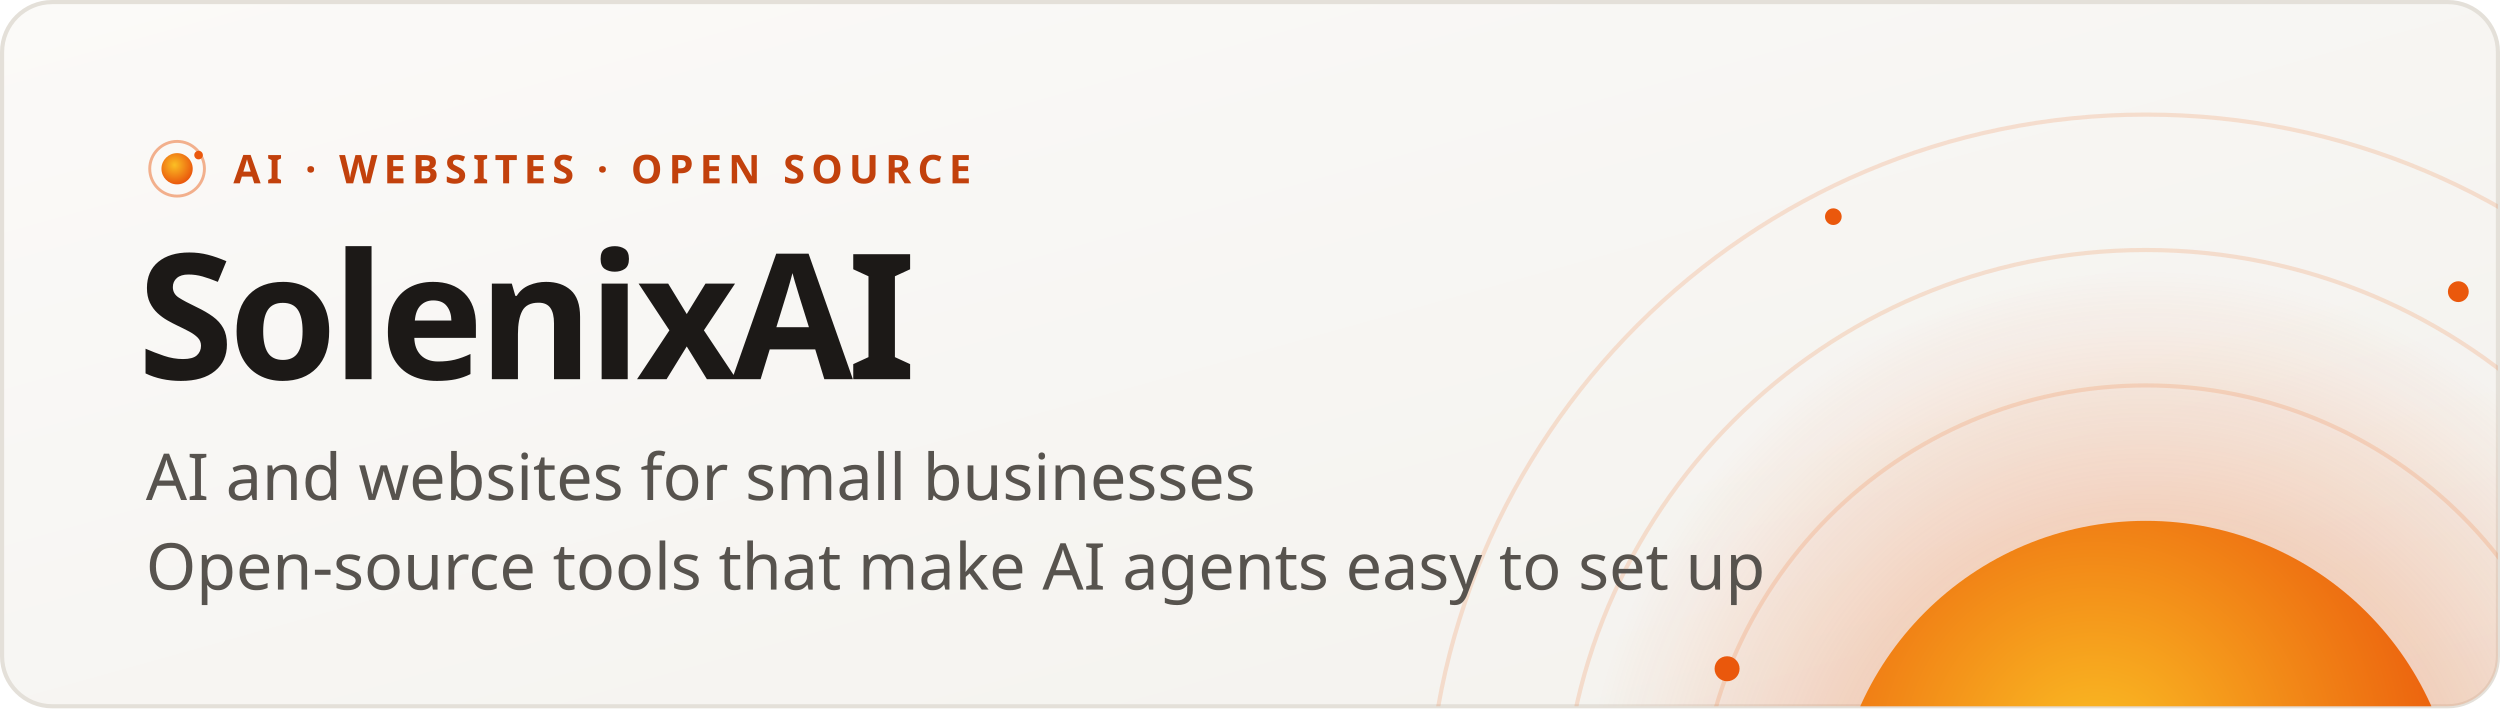
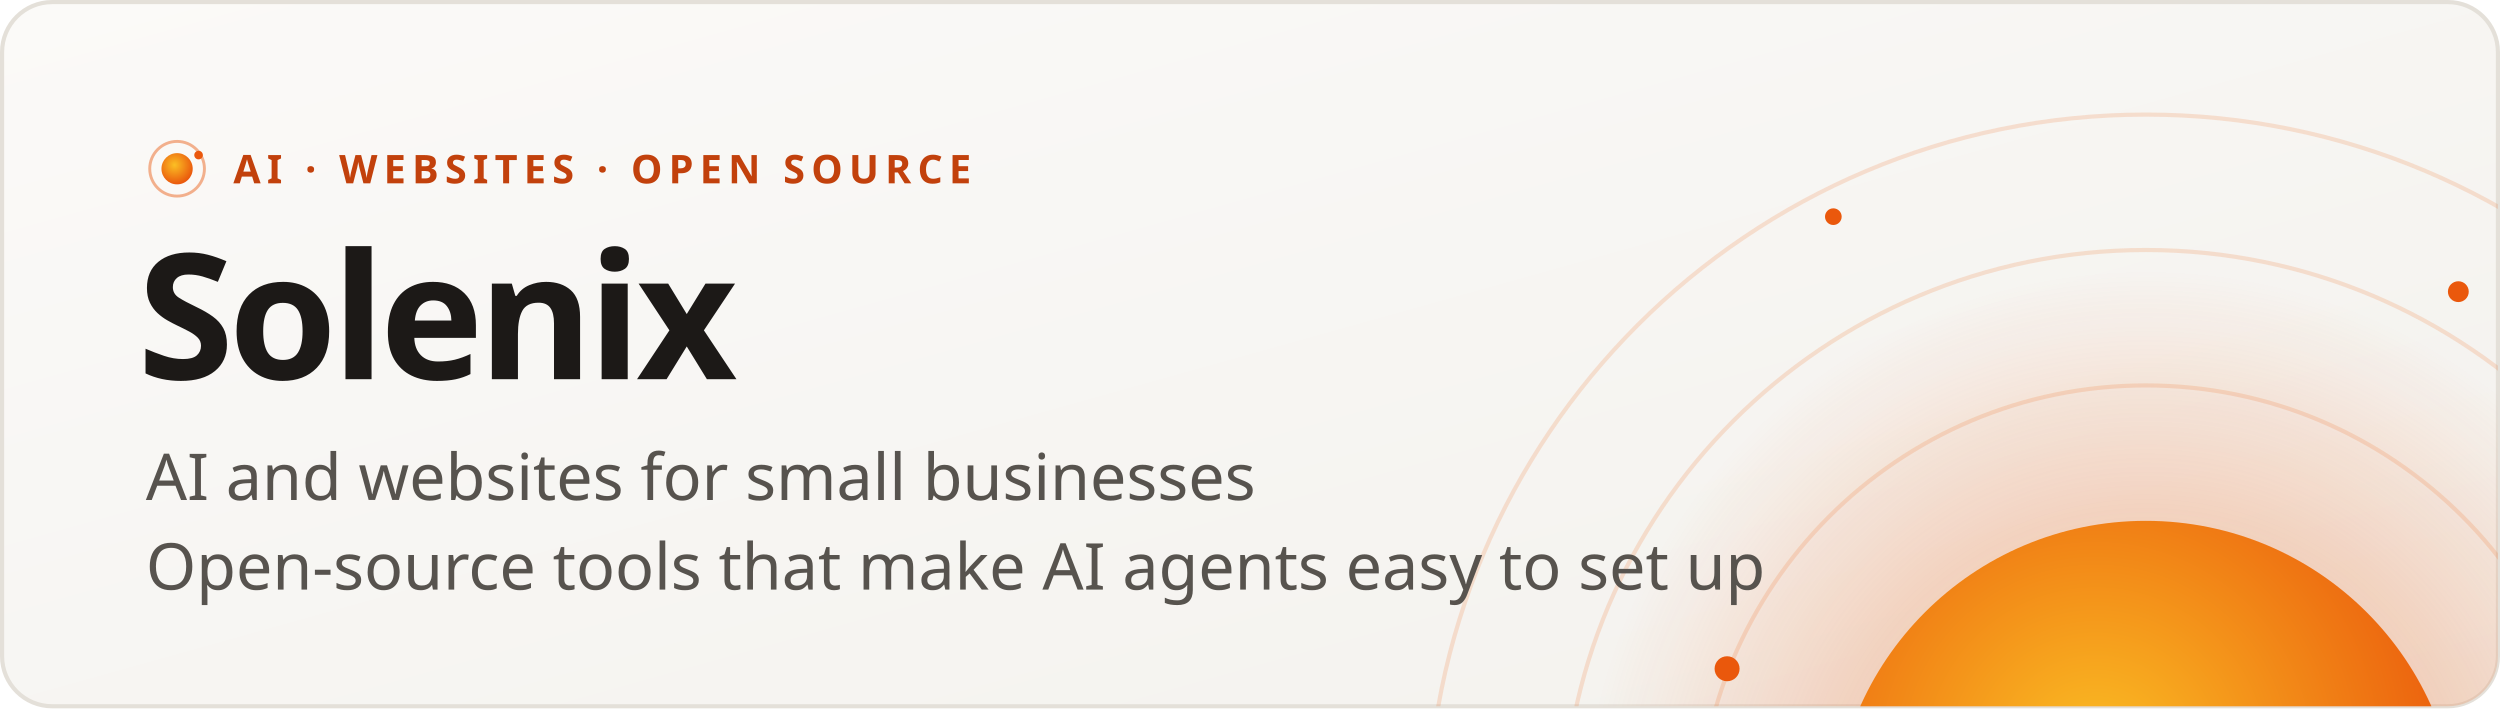
- <svg xmlns="http://www.w3.org/2000/svg" width="1200" height="340" viewBox="0 0 1200 340" role="img" aria-label="SolenixAI. AI and websites for small businesses. Open-source tools that make AI agents easy to set up.">
+ <svg xmlns="http://www.w3.org/2000/svg" width="1200" height="340" viewBox="0 0 1200 340" role="img" aria-label="Solenix. AI and websites for small businesses. Open-source tools that make AI agents easy to set up.">
  <defs>
    <linearGradient id="bgl" x1="0" y1="0" x2="1" y2="1">
      <stop offset="0" stop-color="#fbfaf8" />
      <stop offset="1" stop-color="#f3f1ed" />
    </linearGradient>
    <radialGradient id="sunl" cx=".42" cy=".38" r=".62">
      <stop offset="0" stop-color="#fbbf24" />
      <stop offset="1" stop-color="#ea580c" />
    </radialGradient>
    <radialGradient id="glowl" cx=".5" cy=".5" r=".5">
      <stop offset=".55" stop-color="#ea580c" stop-opacity=".22" />
      <stop offset="1" stop-color="#ea580c" stop-opacity="0" />
    </radialGradient>
    <clipPath id="cardl">
      <rect x="1" y="1" width="1198" height="338" rx="24" />
    </clipPath>
  </defs>
  <rect x="1" y="1" width="1198" height="338" rx="24" fill="url(#bgl)" stroke="#e4e0d9" stroke-width="2" />
  <g clip-path="url(#cardl)">
    <circle cx="1030" cy="400" r="270" fill="url(#glowl)" />
    <g fill="none" stroke="#ea580c" stroke-opacity=".16" stroke-width="2">
      <circle cx="1030" cy="400" r="215" />
      <circle cx="1030" cy="400" r="280" />
      <circle cx="1030" cy="400" r="345" />
    </g>
    <circle cx="1030" cy="400" r="150" fill="url(#sunl)" />
    <g fill="#ea580c">
      <circle cx="829" cy="321" r="6" />
      <circle cx="1180" cy="140" r="5" />
      <circle cx="880" cy="104" r="4" />
    </g>
  </g>
  <g transform="translate(70 66) scale(0.9375)">
    <circle cx="16" cy="16" r="14" fill="none" stroke="#ea580c" stroke-opacity=".45" stroke-width="1.5" />
    <circle cx="16" cy="16" r="8" fill="url(#sunl)" />
    <circle cx="27" cy="9" r="2.2" fill="#ea580c" />
  </g>
  <g font-family="-apple-system, BlinkMacSystemFont, 'Segoe UI', 'Noto Sans', Helvetica, Arial, sans-serif">
    <text x="112" y="88" font-size="19" font-weight="600" letter-spacing="3" fill="#c2410c">AI · WEBSITES · OPEN SOURCE</text>
-     <text x="66" y="182" font-size="84" font-weight="700" letter-spacing="-2.5" fill="#1c1917">SolenixAI</text>
+     <text x="66" y="182" font-size="84" font-weight="700" letter-spacing="-2.5" fill="#1c1917">Solenix</text>
    <text x="70" y="240" font-size="31" fill="#57534e">AI and websites for small businesses</text>
    <text x="70" y="283" font-size="31" fill="#57534e">Open-source tools that make AI agents easy to set up</text>
  </g>
</svg>
